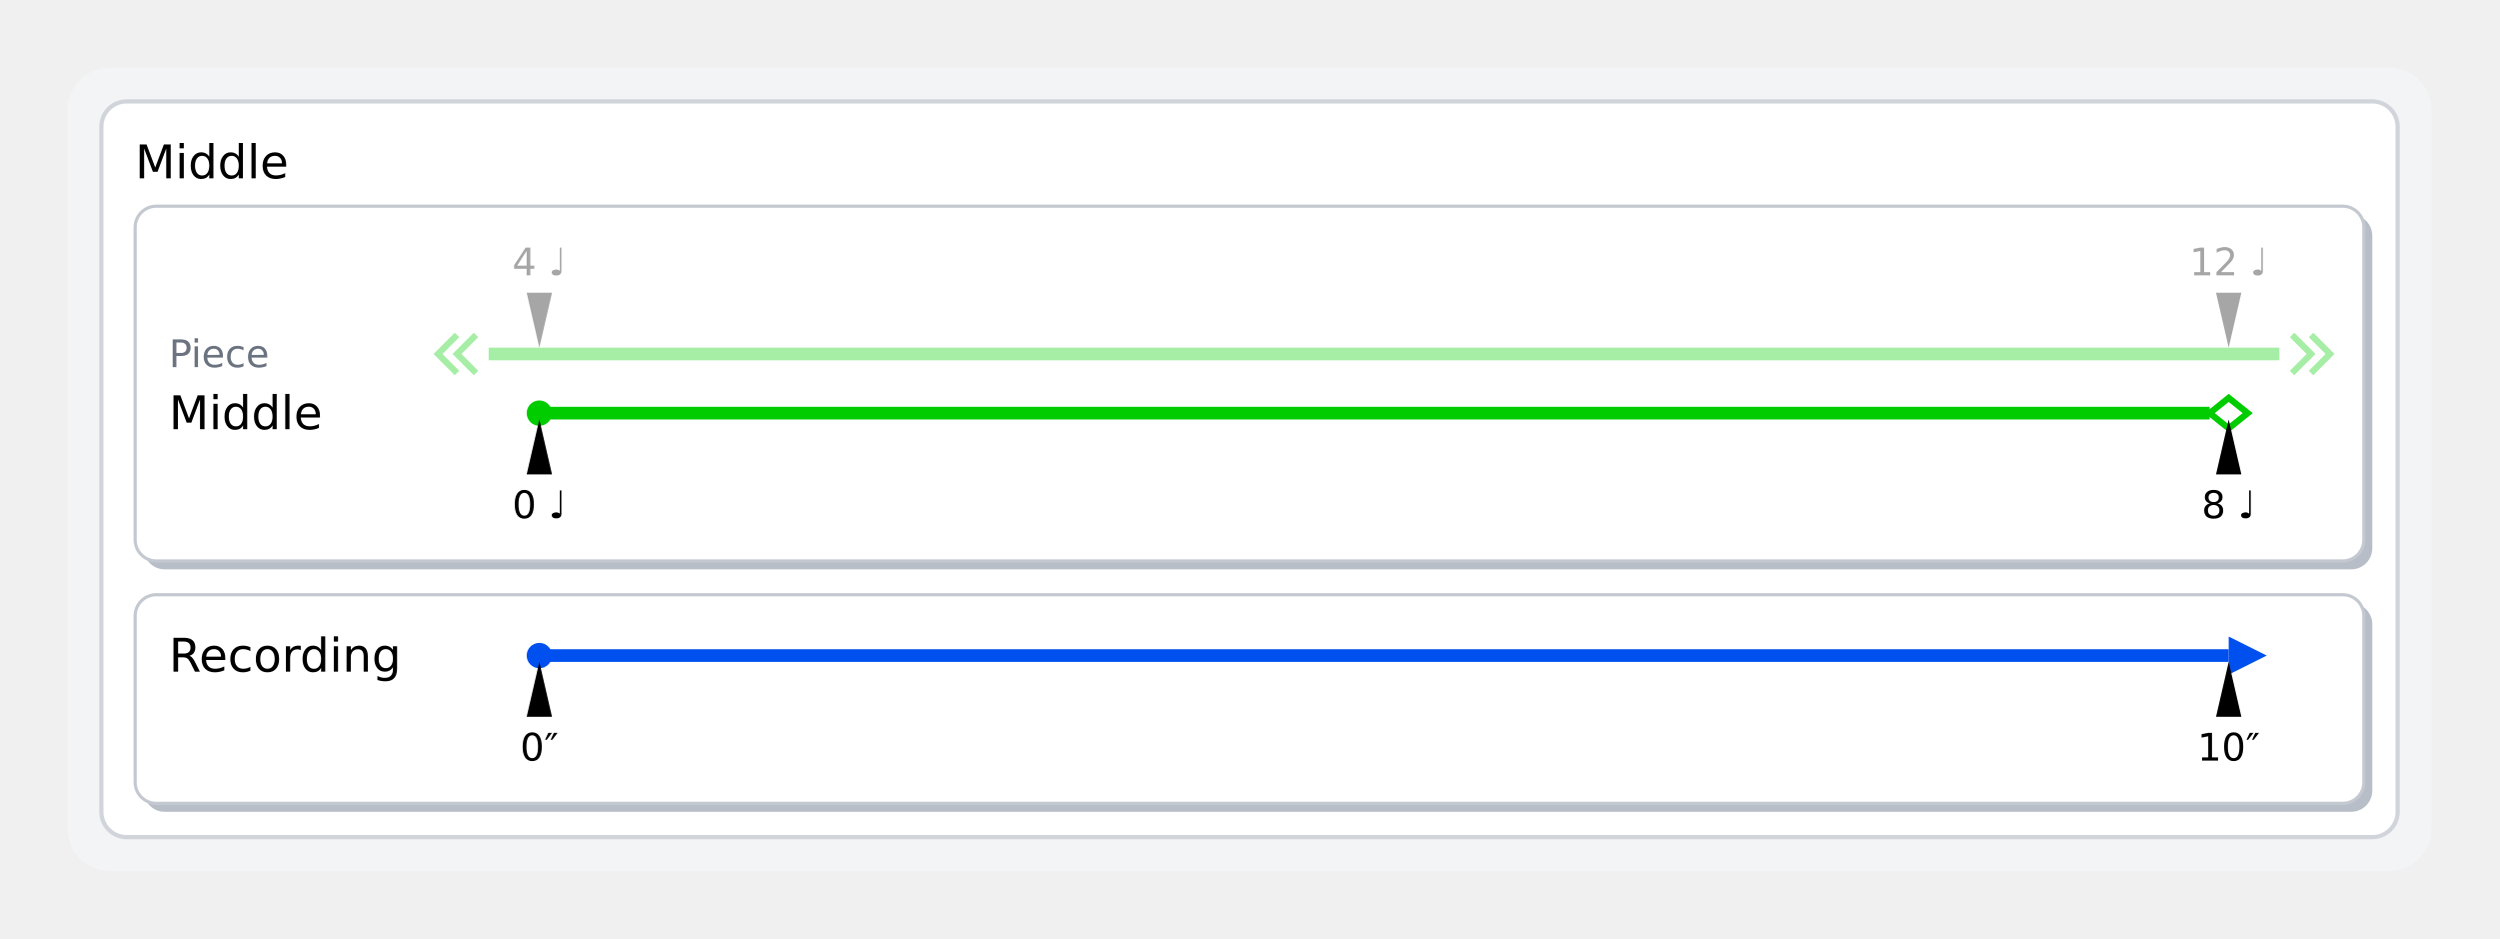
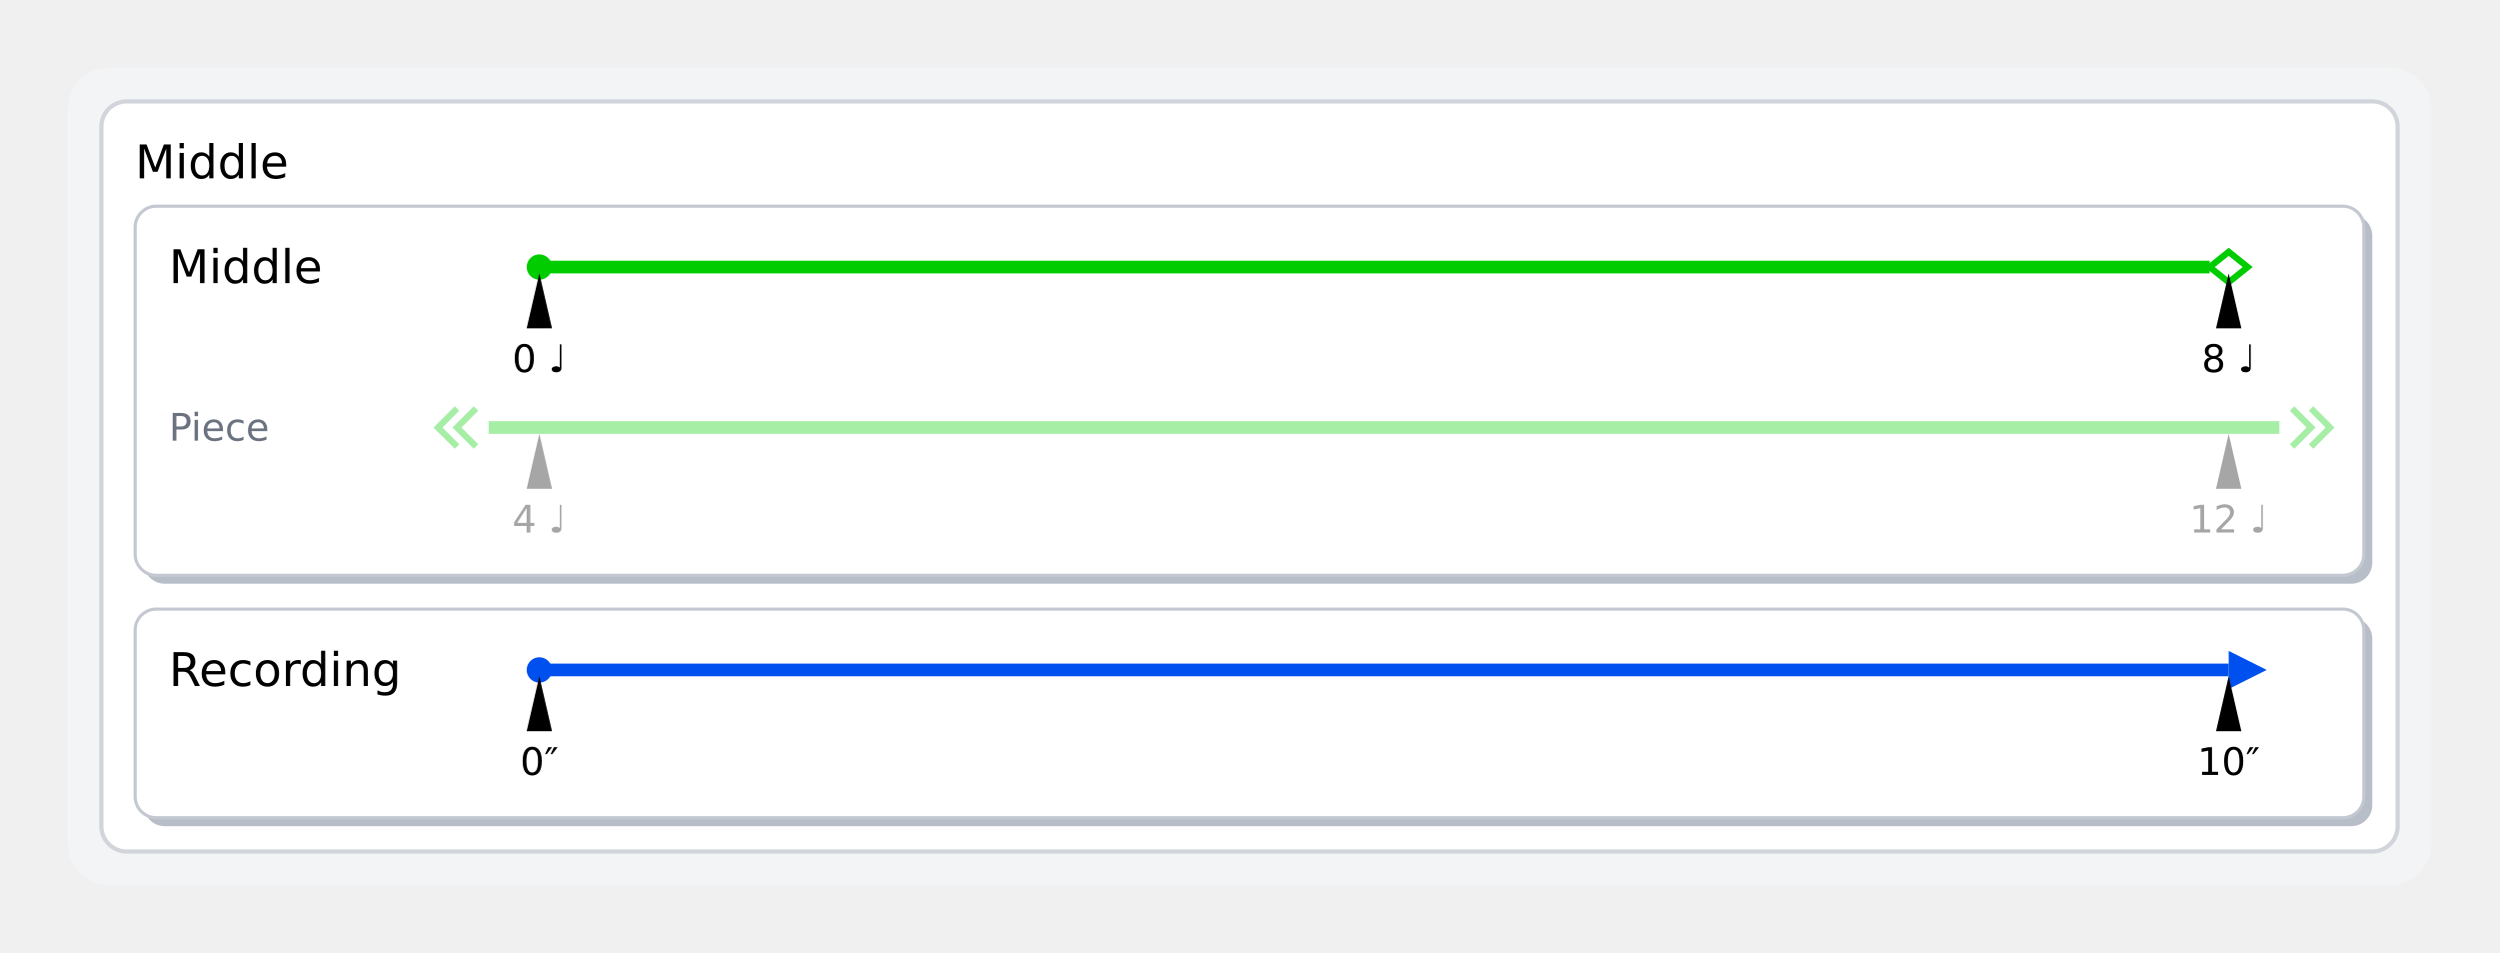
- <svg xmlns="http://www.w3.org/2000/svg" width="591.704" height="222.137" viewBox="0 0 591.704 222.137" font-family="DejaVu Sans, Noto Music" text-rendering="geometricPrecision" style="font-kerning:none;font-variant-ligatures:none">
+ <svg xmlns="http://www.w3.org/2000/svg" width="591.704" height="225.539" viewBox="0 0 591.704 225.539" font-family="DejaVu Sans, Noto Music" text-rendering="geometricPrecision" style="font-kerning:none;font-variant-ligatures:none">
  <g transform="translate(16 16)">
-     <rect x="0" y="0" width="559.704" height="190.137" rx="10" fill="#F3F4F6" />
-     <rect data-id="group_1" x="8" y="8" width="543.704" height="174.137" rx="6" fill="#FFFFFF" stroke="#D1D5DB" stroke-width="1" />
+     <rect x="0" y="0" width="559.704" height="193.539" rx="10" fill="#F3F4F6" />
+     <rect data-id="group_1" x="8" y="8" width="543.704" height="177.539" rx="6" fill="#FFFFFF" stroke="#D1D5DB" stroke-width="1" />
    <text data-id="group_1" data-part="name" x="16" y="26.21" text-anchor="start" font-size="11" fill="#000000">Middle</text>
-     <rect data-id="middle" data-part="card" x="18" y="34.805" width="527.704" height="83.953" rx="5" fill="#B8BEC8" />
-     <rect data-id="middle" data-part="card" x="16" y="32.805" width="527.704" height="83.953" rx="5" fill="#FFFFFF" stroke="#C4C9D1" stroke-width="0.75" />
-     <line data-id="piece" x1="99.704" y1="67.781" x2="523.704" y2="67.781" stroke="#00CC00" stroke-width="3" opacity="0.35" />
-     <polyline data-id="piece" points="96.704,63.281 92.204,67.781 96.704,72.281" fill="none" stroke="#00CC00" stroke-width="1.5" opacity="0.35" />
-     <polyline data-id="piece" points="92.204,63.281 87.704,67.781 92.204,72.281" fill="none" stroke="#00CC00" stroke-width="1.5" opacity="0.35" />
-     <polyline data-id="piece" points="526.704,63.281 531.204,67.781 526.704,72.281" fill="none" stroke="#00CC00" stroke-width="1.5" opacity="0.35" />
-     <polyline data-id="piece" points="531.204,63.281 535.704,67.781 531.204,72.281" fill="none" stroke="#00CC00" stroke-width="1.5" opacity="0.35" />
-     <line data-id="middle" x1="111.704" y1="81.781" x2="507.204" y2="81.781" stroke="#00CC00" stroke-width="3" />
-     <circle data-id="middle" cx="111.704" cy="81.781" r="3" fill="#00CC00" />
-     <polygon data-id="middle" points="507.204,81.781 511.704,78.181 516.204,81.781 511.704,85.381" fill="none" stroke="#00CC00" stroke-width="1.5" />
-     <polygon data-id="middle" data-part="start" points="111.704,66.281 108.704,53.281 114.704,53.281" fill="#000000" opacity="0.35" />
-     <polygon data-id="middle" data-part="end" points="511.704,66.281 508.704,53.281 514.704,53.281" fill="#000000" opacity="0.35" />
-     <polygon data-id="timestamp_1" points="111.704,83.281 108.704,96.281 114.704,96.281" fill="#000000" />
-     <polygon data-id="timestamp_2" points="511.704,83.281 508.704,96.281 514.704,96.281" fill="#000000" />
-     <text data-id="piece" data-part="name" x="24" y="70.897" text-anchor="start" font-size="9" fill="#6B7280">Piece</text>
-     <text data-id="middle" data-part="name" x="24" y="85.589" text-anchor="start" font-size="11" fill="#000000">Middle</text>
-     <text data-id="middle" data-part="start label" x="111.704" y="49.159" text-anchor="middle" font-size="9" fill="#000000" opacity="0.35">4 ♩</text>
-     <text data-id="middle" data-part="end label" x="511.704" y="49.159" text-anchor="middle" font-size="9" fill="#000000" opacity="0.35">12 ♩</text>
-     <text data-id="timestamp_1" data-part="coordinate" x="111.704" y="106.635" text-anchor="middle" font-size="9" fill="#000000">0 ♩</text>
-     <text data-id="timestamp_2" data-part="coordinate" x="511.704" y="106.635" text-anchor="middle" font-size="9" fill="#000000">8 ♩</text>
-     <rect data-id="recording" data-part="card" x="18" y="126.758" width="527.704" height="49.379" rx="5" fill="#B8BEC8" />
-     <rect data-id="recording" data-part="card" x="16" y="124.758" width="527.704" height="49.379" rx="5" fill="#FFFFFF" stroke="#C4C9D1" stroke-width="0.75" />
-     <line data-id="recording" x1="111.704" y1="139.16" x2="511.704" y2="139.16" stroke="#0050EF" stroke-width="3" />
-     <circle data-id="recording" cx="111.704" cy="139.16" r="3" fill="#0050EF" />
-     <polygon data-id="recording" points="520.704,139.16 511.704,134.66 511.704,143.66" fill="#0050EF" />
-     <polygon data-id="timestamp_3" points="111.704,140.66 108.704,153.66 114.704,153.66" fill="#000000" />
-     <polygon data-id="timestamp_4" points="511.704,140.66 508.704,153.66 514.704,153.66" fill="#000000" />
-     <text data-id="recording" data-part="name" x="24" y="142.968" text-anchor="start" font-size="11" fill="#000000">Recording</text>
-     <text data-id="timestamp_3" data-part="coordinate" x="111.704" y="164.014" text-anchor="middle" font-size="9" fill="#000000">0″</text>
-     <text data-id="timestamp_4" data-part="coordinate" x="511.704" y="164.014" text-anchor="middle" font-size="9" fill="#000000">10″</text>
+     <rect data-id="middle" data-part="card" x="18" y="34.805" width="527.704" height="87.356" rx="5" fill="#B8BEC8" />
+     <rect data-id="middle" data-part="card" x="16" y="32.805" width="527.704" height="87.356" rx="5" fill="#FFFFFF" stroke="#C4C9D1" stroke-width="0.75" />
+     <line data-id="piece" x1="99.704" y1="85.184" x2="523.704" y2="85.184" stroke="#00CC00" stroke-width="3" opacity="0.35" />
+     <polyline data-id="piece" points="96.704,80.684 92.204,85.184 96.704,89.684" fill="none" stroke="#00CC00" stroke-width="1.5" opacity="0.35" />
+     <polyline data-id="piece" points="92.204,80.684 87.704,85.184 92.204,89.684" fill="none" stroke="#00CC00" stroke-width="1.5" opacity="0.35" />
+     <polyline data-id="piece" points="526.704,80.684 531.204,85.184 526.704,89.684" fill="none" stroke="#00CC00" stroke-width="1.5" opacity="0.35" />
+     <polyline data-id="piece" points="531.204,80.684 535.704,85.184 531.204,89.684" fill="none" stroke="#00CC00" stroke-width="1.5" opacity="0.35" />
+     <line data-id="middle" x1="111.704" y1="47.207" x2="507.204" y2="47.207" stroke="#00CC00" stroke-width="3" />
+     <circle data-id="middle" cx="111.704" cy="47.207" r="3" fill="#00CC00" />
+     <polygon data-id="middle" points="507.204,47.207 511.704,43.607 516.204,47.207 511.704,50.807" fill="none" stroke="#00CC00" stroke-width="1.5" />
+     <polygon data-id="middle" data-part="start" points="111.704,86.684 108.704,99.684 114.704,99.684" fill="#000000" opacity="0.35" />
+     <polygon data-id="middle" data-part="end" points="511.704,86.684 508.704,99.684 514.704,99.684" fill="#000000" opacity="0.35" />
+     <polygon data-id="timestamp_1" points="111.704,48.707 108.704,61.707 114.704,61.707" fill="#000000" />
+     <polygon data-id="timestamp_2" points="511.704,48.707 508.704,61.707 514.704,61.707" fill="#000000" />
+     <text data-id="piece" data-part="name" x="24" y="88.299" text-anchor="start" font-size="9" fill="#6B7280">Piece</text>
+     <text data-id="middle" data-part="name" x="24" y="51.015" text-anchor="start" font-size="11" fill="#000000">Middle</text>
+     <text data-id="middle" data-part="start label" x="111.704" y="110.038" text-anchor="middle" font-size="9" fill="#000000" opacity="0.35">4 ♩</text>
+     <text data-id="middle" data-part="end label" x="511.704" y="110.038" text-anchor="middle" font-size="9" fill="#000000" opacity="0.35">12 ♩</text>
+     <text data-id="timestamp_1" data-part="coordinate" x="111.704" y="72.061" text-anchor="middle" font-size="9" fill="#000000">0 ♩</text>
+     <text data-id="timestamp_2" data-part="coordinate" x="511.704" y="72.061" text-anchor="middle" font-size="9" fill="#000000">8 ♩</text>
+     <rect data-id="recording" data-part="card" x="18" y="130.16" width="527.704" height="49.379" rx="5" fill="#B8BEC8" />
+     <rect data-id="recording" data-part="card" x="16" y="128.16" width="527.704" height="49.379" rx="5" fill="#FFFFFF" stroke="#C4C9D1" stroke-width="0.75" />
+     <line data-id="recording" x1="111.704" y1="142.562" x2="511.704" y2="142.562" stroke="#0050EF" stroke-width="3" />
+     <circle data-id="recording" cx="111.704" cy="142.562" r="3" fill="#0050EF" />
+     <polygon data-id="recording" points="520.704,142.562 511.704,138.062 511.704,147.062" fill="#0050EF" />
+     <polygon data-id="timestamp_3" points="111.704,144.062 108.704,157.062 114.704,157.062" fill="#000000" />
+     <polygon data-id="timestamp_4" points="511.704,144.062 508.704,157.062 514.704,157.062" fill="#000000" />
+     <text data-id="recording" data-part="name" x="24" y="146.371" text-anchor="start" font-size="11" fill="#000000">Recording</text>
+     <text data-id="timestamp_3" data-part="coordinate" x="111.704" y="167.417" text-anchor="middle" font-size="9" fill="#000000">0″</text>
+     <text data-id="timestamp_4" data-part="coordinate" x="511.704" y="167.417" text-anchor="middle" font-size="9" fill="#000000">10″</text>
  </g>
</svg>
